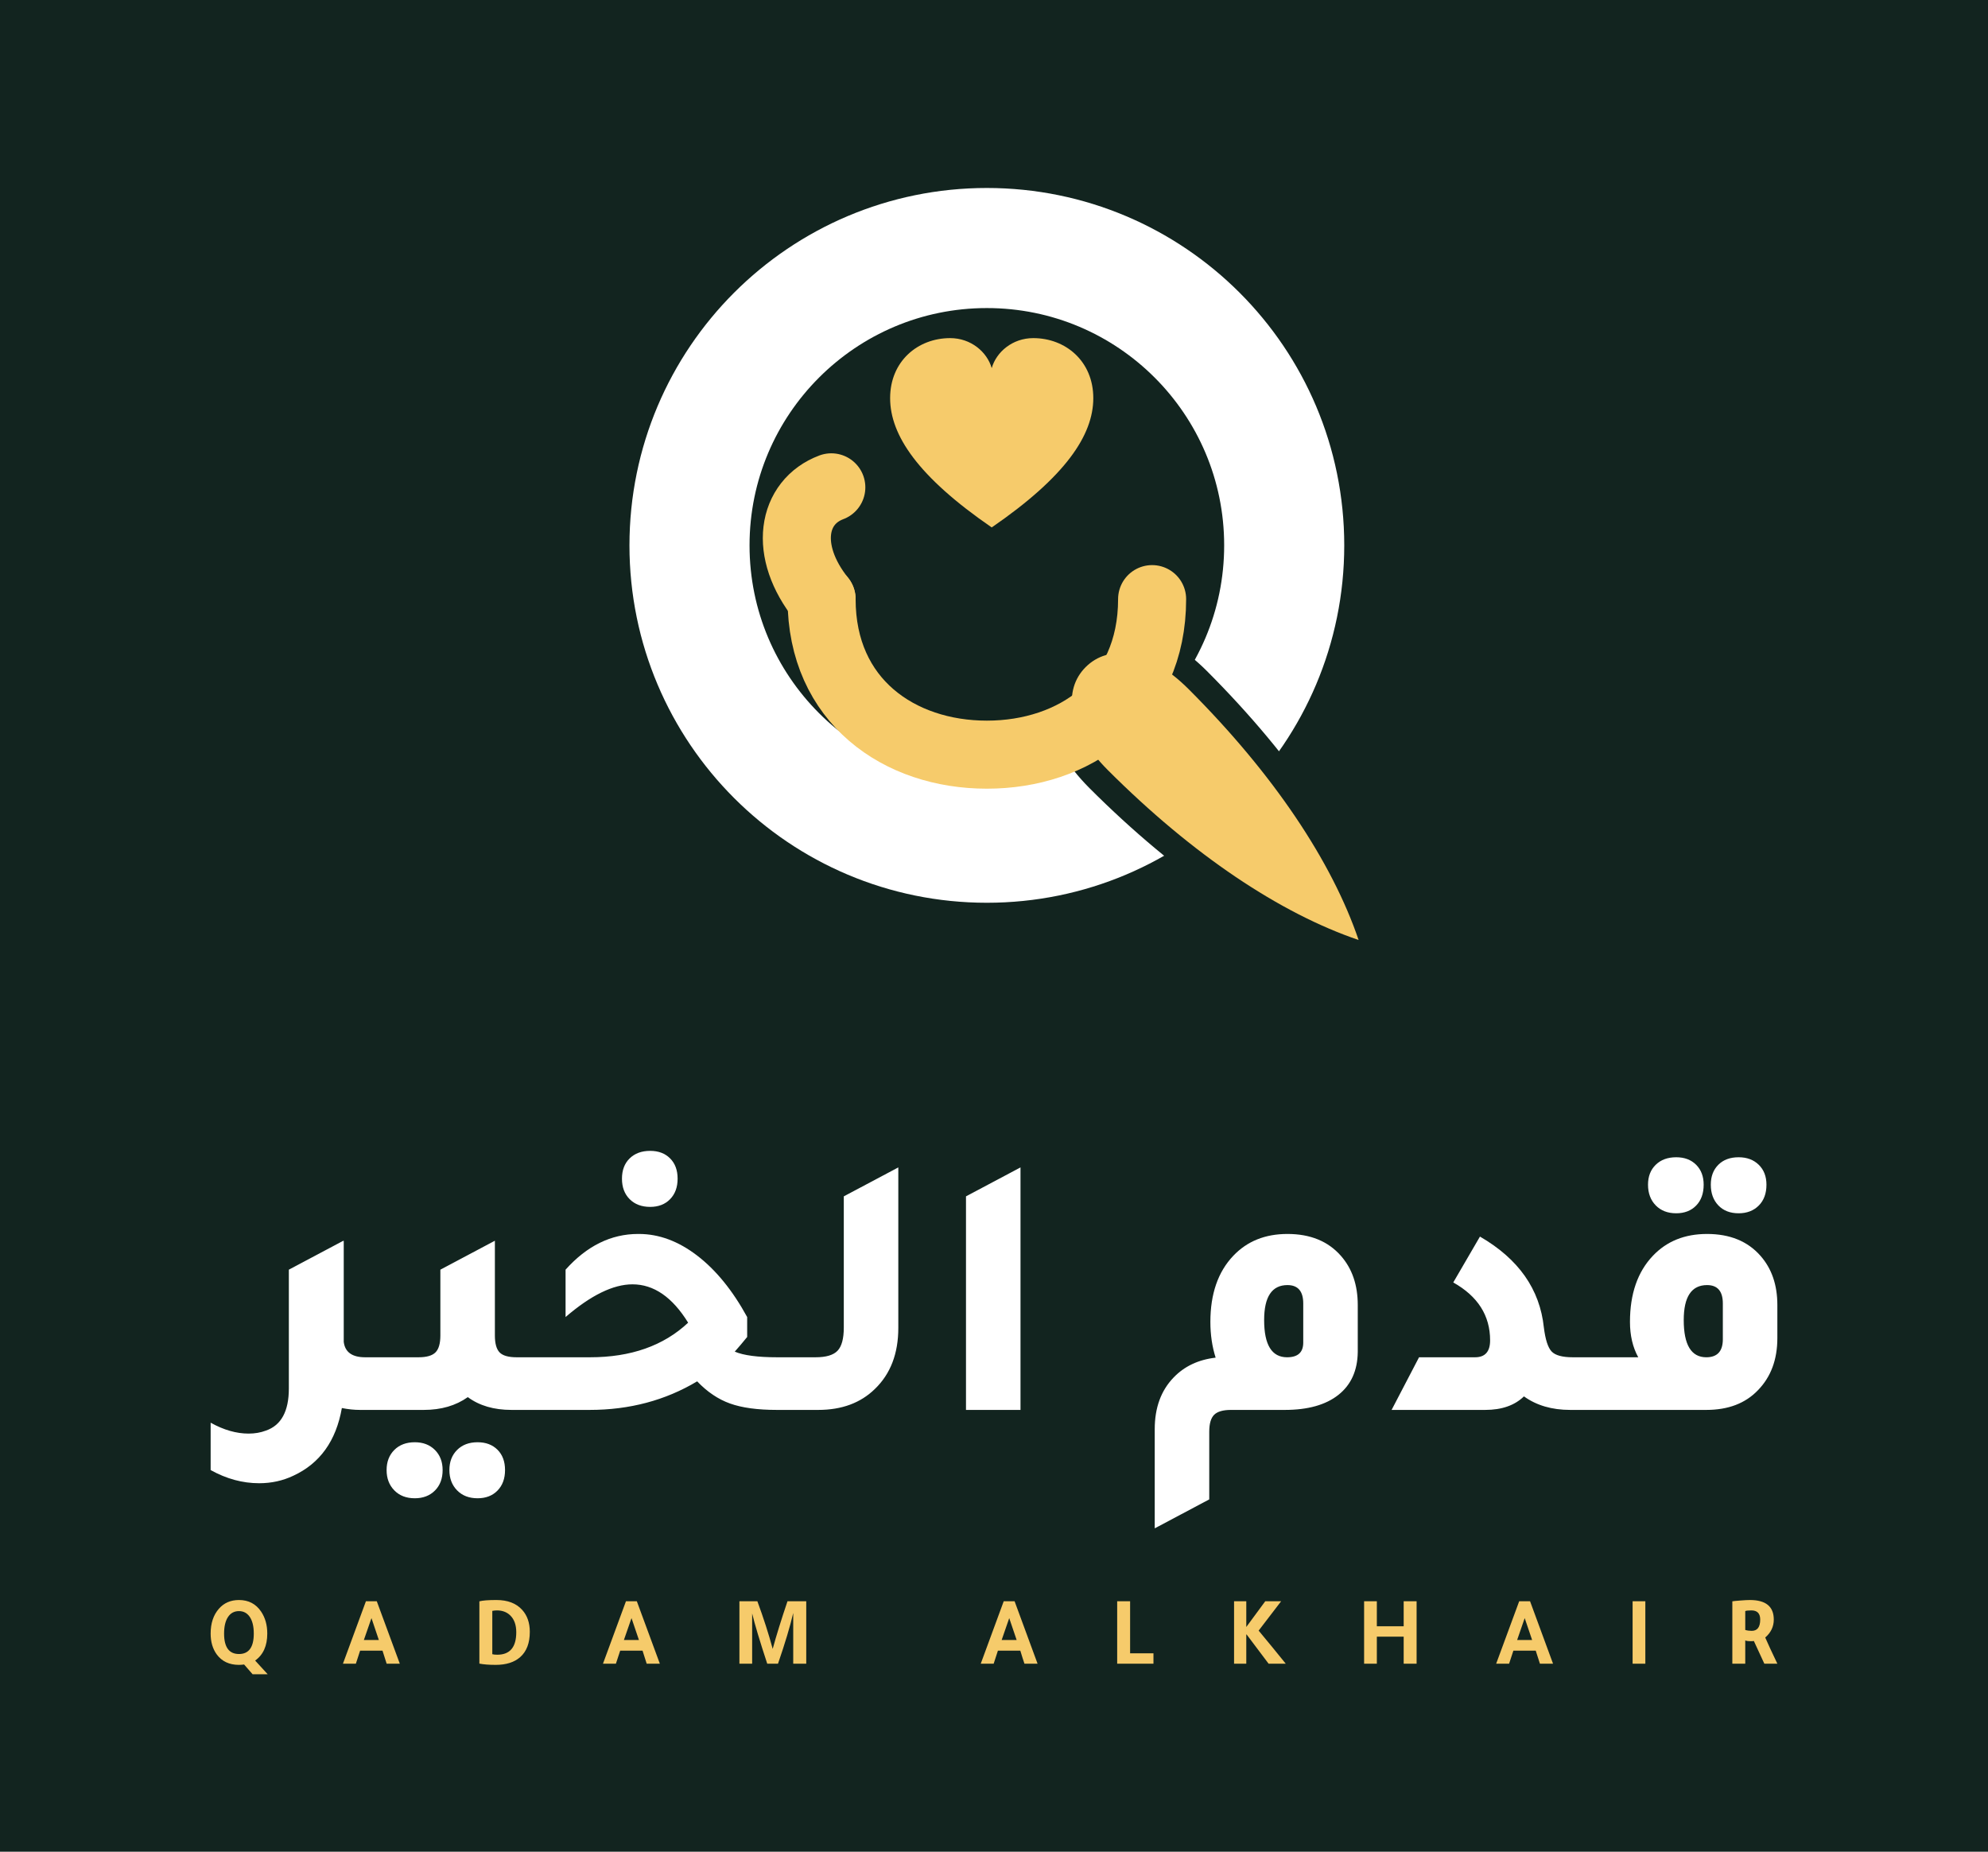
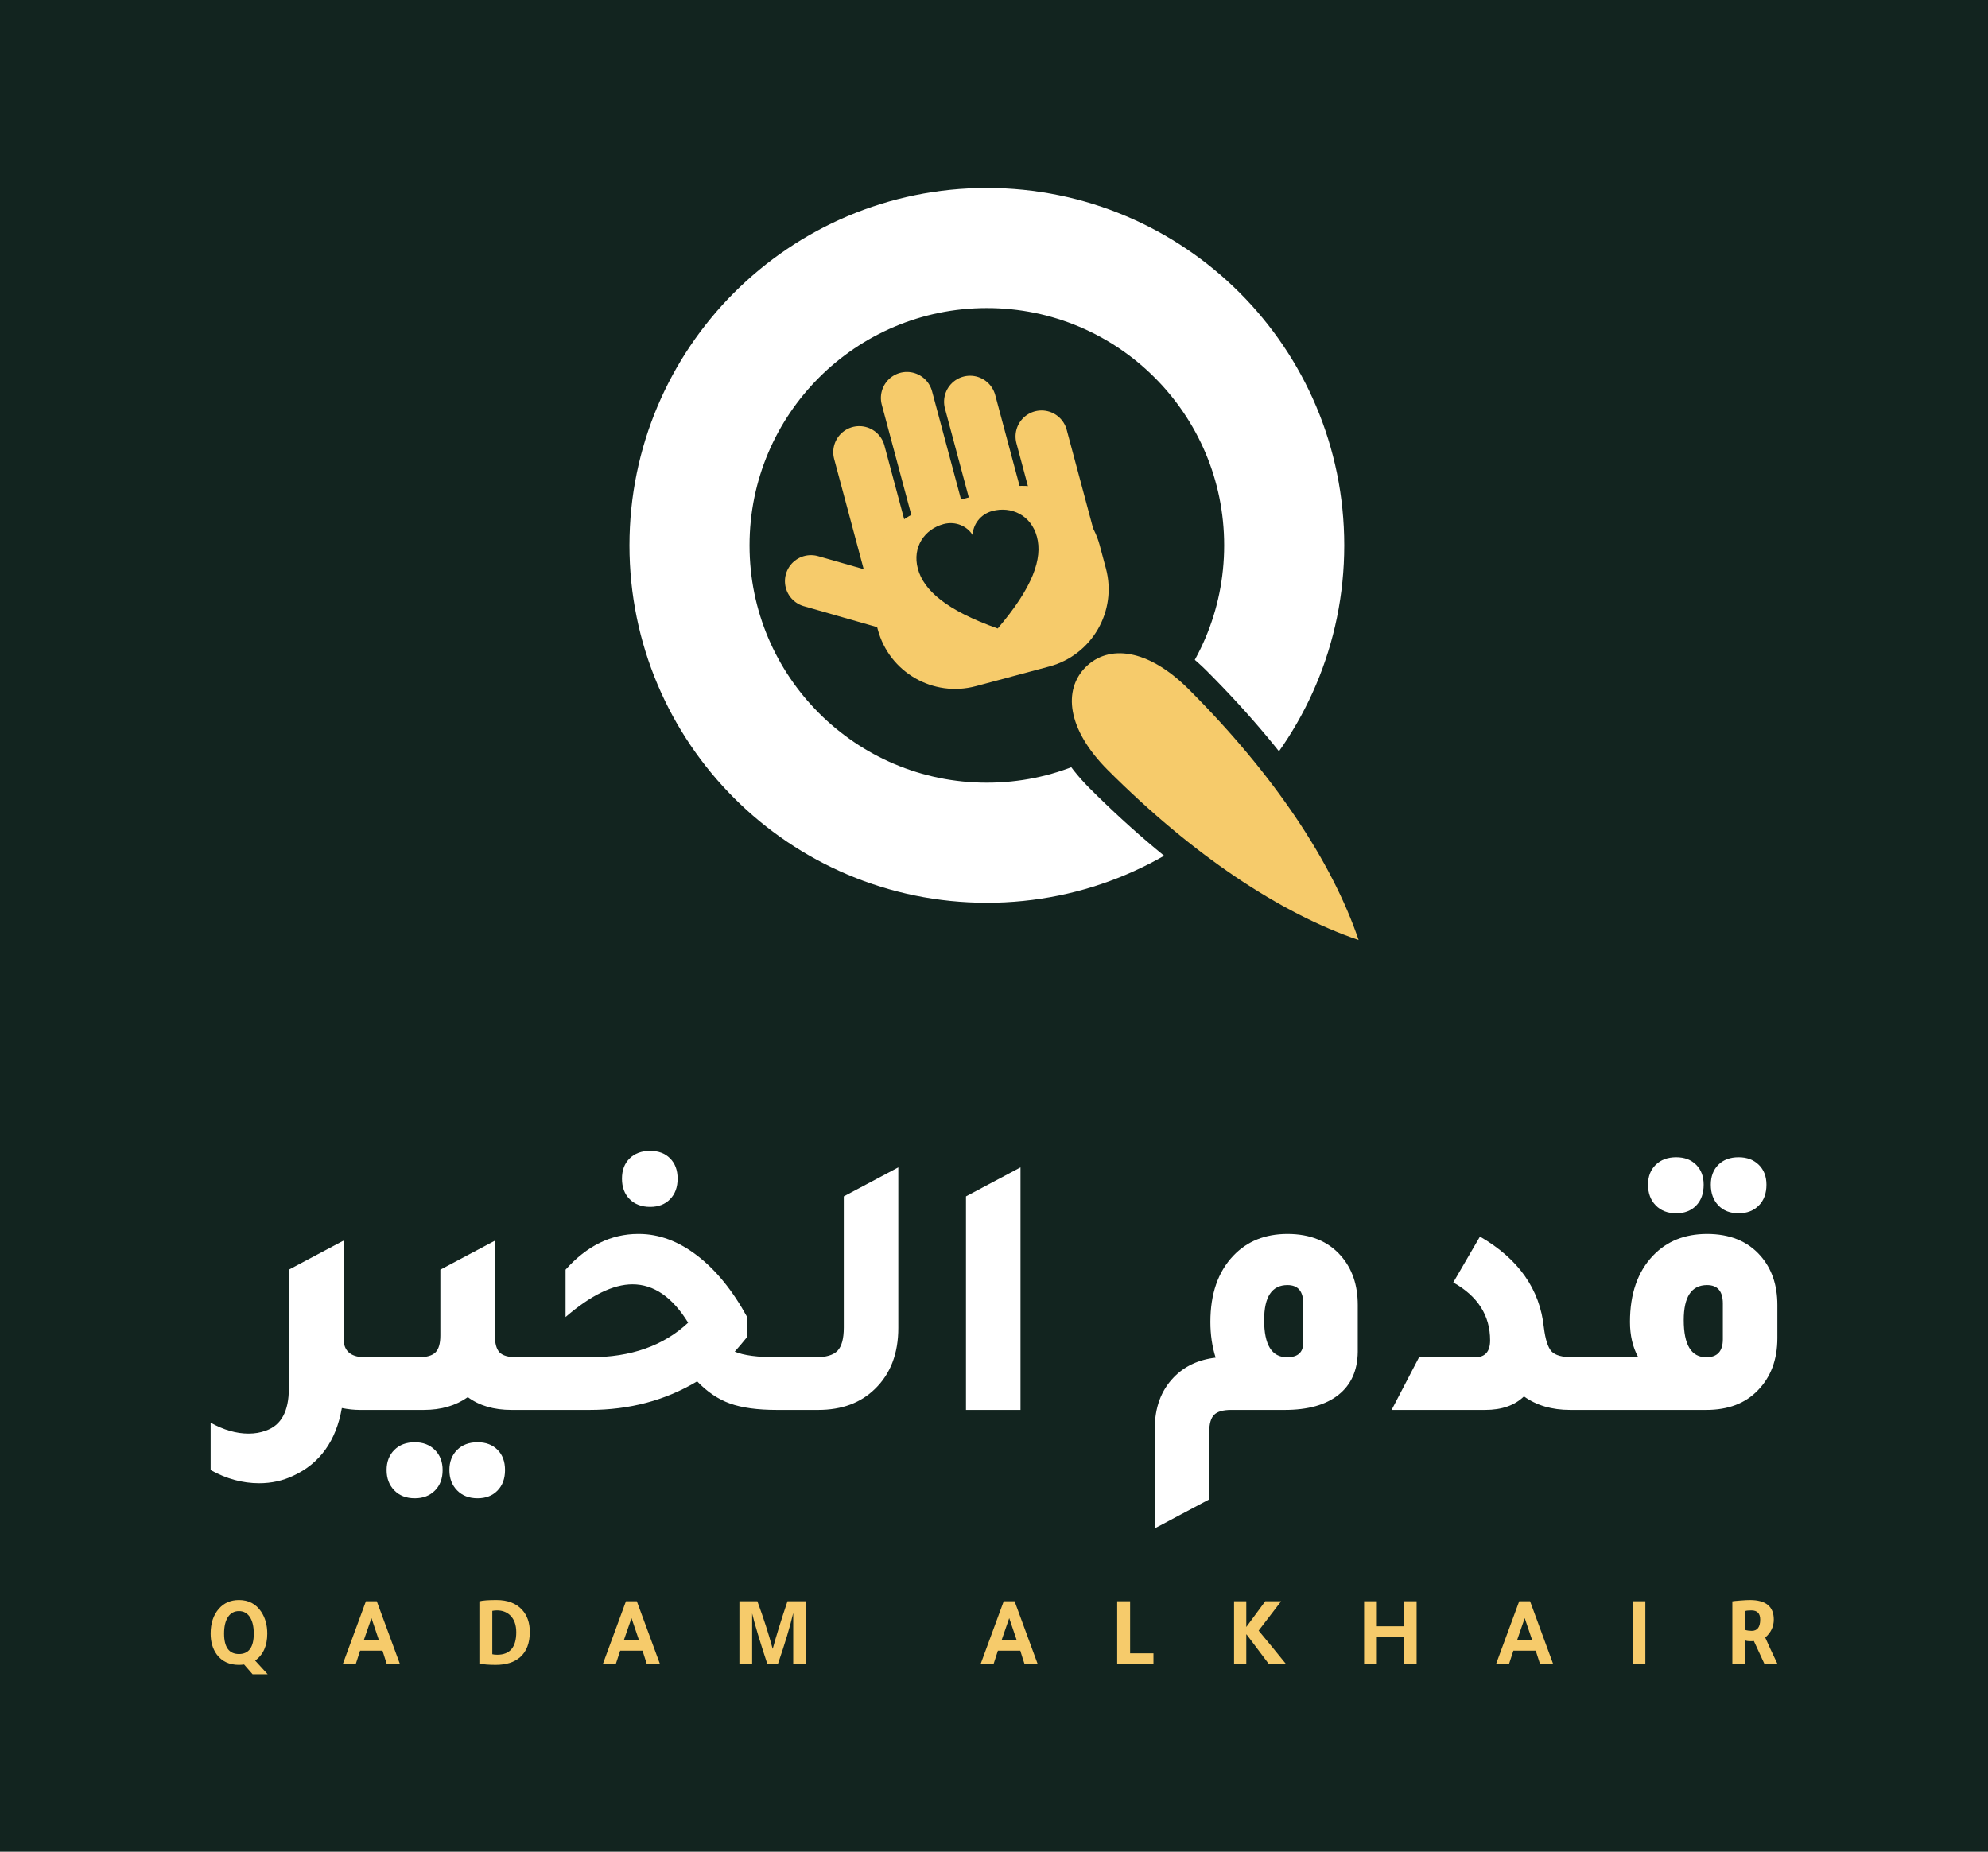
<svg xmlns="http://www.w3.org/2000/svg" viewBox="0 0 423 394" width="423" height="394" role="img">
  <defs>
    <mask id="ms2" maskUnits="userSpaceOnUse" x="-20" y="-20" width="240" height="240">
      <rect x="-20" y="-20" width="240" height="240" fill="#fff" />
      <g transform="matrix(0.70711 0.70711 0.70711 -0.70711 124 140)">
        <path d="M58,0 C45,6.4 27,10 6,10 C-4.2,10 -9.5,5.6 -9.5,0 C-9.5,-5.6 -4.2,-10 6,-10 C27,-10 45,-6.4 58,0 Z" fill="#000" stroke="#000" stroke-width="9" stroke-linejoin="round" />
      </g>
    </mask>
+     <mask id="ps2" maskUnits="userSpaceOnUse" x="-40" y="-40" width="280" height="280">
+       <rect x="-40" y="-40" width="280" height="280" fill="#fff" />
+       <g transform="translate(48 57) scale(0.7)">
+         <path d="M0,15 C-16,4 -22,-5 -22,-13 C-22,-21 -16,-26 -9,-26 C-4.5,-26 -1,-23 0,-19.5 C1,-23 4.5,-26 9,-26 C16,-26 22,-21 22,-13 C22,-5 16,4 0,15 Z" fill="#000" />
+       </g>
+     </mask>
  </defs>
  <rect width="423" height="394" fill="#12241F" />
  <g transform="translate(90.74 -20.23) scale(1.21673)">
    <g transform="translate(-2 0)">
      <circle cx="100" cy="112" r="52" fill="none" stroke="#FFFFFF" stroke-width="21" mask="url(#ms2)" />
-       <g transform="translate(100 118) scale(0.85) translate(-100 -118)">
-         <path d="M66,122 C66,143 82,154 100,154 C118,154 134,143 134,122" fill="none" stroke="#F6CB6B" stroke-width="14" stroke-linecap="round" />
-         <path d="M66,122 C58,112 60,102 68,99" fill="none" stroke="#F6CB6B" stroke-width="14" stroke-linecap="round" />
-         <g transform="translate(101 93) scale(0.95)">
-           <path d="M0,15 C-16,4 -22,-5 -22,-13 C-22,-21 -16,-26 -9,-26 C-4.5,-26 -1,-23 0,-19.5 C1,-23 4.5,-26 9,-26 C16,-26 22,-21 22,-13 C22,-5 16,4 0,15 Z" fill="#F6CB6B" />
+       <g transform="translate(98 112) rotate(-15) scale(0.70) translate(-48 -46)">
+         <g mask="url(#ps2)">
+           <path d="M26,52 L26,16" stroke="#F6CB6B" stroke-width="13" stroke-linecap="round" fill="none" />
+           <path d="M41,52 L41,6" stroke="#F6CB6B" stroke-width="13" stroke-linecap="round" fill="none" />
+           <path d="M56,52 L56,11" stroke="#F6CB6B" stroke-width="13" stroke-linecap="round" fill="none" />
+           <path d="M71,52 L71,24" stroke="#F6CB6B" stroke-width="13" stroke-linecap="round" fill="none" />
+           <path d="M26,56 L6,44" stroke="#F6CB6B" stroke-width="13" stroke-linecap="round" fill="none" />
+           <rect x="19" y="34" width="59" height="46" rx="20" fill="#F6CB6B" />
        </g>
      </g>
      <g transform="matrix(0.70711 0.70711 0.70711 -0.70711 124 140)">
        <path d="M58,0 C45,6.4 27,10 6,10 C-4.2,10 -9.5,5.6 -9.5,0 C-9.5,-5.6 -4.2,-10 6,-10 C27,-10 45,-6.4 58,0 Z" fill="#F6CB6B" />
      </g>
    </g>
  </g>
  <g transform="translate(50.18 300.00)">
    <path d="M27.52 -11.20H35.36V0.00H26.40Q24.56 0.00 22.56 -0.40Q20.72 10.08 12.24 14.00Q8.88 15.60 4.96 15.60Q-0.32 15.60 -5.36 12.80V2.72Q-1.20 5.04 2.72 5.04Q4.72 5.04 6.40 4.40Q11.28 2.72 11.28 -4.56V-29.84L22.88 -36.00V-35.92L22.96 -36.00V-14.48Q23.36 -11.20 27.52 -11.20Z M59.76 -11.20H67.52V0.00H58.64Q53.04 0.00 49.36 -2.72Q45.52 0.00 40.00 0.00H31.04V-11.20H38.88Q41.44 -11.20 42.48 -12.24Q43.52 -13.28 43.52 -15.84V-29.84L55.12 -36.00V-15.84Q55.12 -13.28 56.12 -12.24Q57.12 -11.20 59.76 -11.20ZM38.08 6.88Q40.72 6.88 42.36 8.52Q44.00 10.16 44.00 12.80Q44.00 15.52 42.36 17.16Q40.72 18.80 38.08 18.80Q35.36 18.80 33.72 17.12Q32.08 15.44 32.08 12.80Q32.08 10.16 33.72 8.52Q35.36 6.88 38.08 6.88ZM51.44 6.88Q54.08 6.88 55.68 8.48Q57.28 10.08 57.28 12.80Q57.28 15.52 55.68 17.16Q54.08 18.80 51.44 18.80Q48.72 18.80 47.08 17.12Q45.44 15.44 45.44 12.80Q45.44 10.16 47.08 8.52Q48.72 6.88 51.44 6.88Z M88.16 -43.20Q85.44 -43.20 83.80 -44.84Q82.16 -46.48 82.16 -49.20Q82.16 -51.92 83.80 -53.52Q85.44 -55.12 88.16 -55.12Q90.80 -55.12 92.40 -53.52Q94.00 -51.92 94.00 -49.20Q94.00 -46.48 92.40 -44.84Q90.80 -43.20 88.16 -43.20ZM115.20 -11.20H122.40V0.00H115.12Q108.96 0.00 105.16 -1.36Q101.36 -2.72 98.16 -6.08Q88.00 0.00 75.28 0.00H63.28V-11.20H75.36Q88.40 -11.20 96.24 -18.56Q91.20 -26.72 84.40 -26.72Q78.24 -26.72 70.16 -19.76V-29.84Q76.96 -37.44 85.60 -37.44H85.76Q92.16 -37.44 98.16 -32.84Q104.16 -28.24 108.80 -19.76V-15.52Q107.44 -13.84 106.16 -12.40Q108.96 -11.20 115.20 -11.20Z M118.16 0.00V-11.20H123.36Q126.72 -11.20 128.04 -12.60Q129.36 -14.00 129.36 -17.52V-45.44L140.96 -51.60V-17.44Q140.96 -9.28 136.00 -4.48Q131.44 0.00 123.92 0.00Z M155.36 0.00V-45.44L166.96 -51.60V0.00Z M208.48 -11.12Q207.36 -14.64 207.36 -18.72Q207.36 -27.68 212.24 -32.80Q216.64 -37.44 223.76 -37.44Q231.04 -37.44 235.12 -32.80Q238.72 -28.72 238.72 -22.32V-12.32Q238.64 -6.40 234.60 -3.20Q230.56 0.00 223.20 0.00H211.76Q209.20 0.00 208.16 1.04Q207.12 2.08 207.12 4.64V19.04L195.52 25.20V4.08Q195.52 -2.72 199.52 -6.88Q202.96 -10.48 208.48 -11.12ZM227.12 -14.32V-22.64Q227.12 -26.56 223.76 -26.56Q218.80 -26.56 218.80 -19.12Q218.80 -11.20 223.68 -11.20Q227.12 -11.20 227.12 -14.32Z M245.92 0.00 251.76 -11.20H263.68Q266.88 -11.20 266.88 -14.80Q266.88 -22.72 259.04 -27.12L264.72 -36.88Q277.04 -29.76 278.32 -17.52Q278.80 -13.68 279.96 -12.44Q281.12 -11.20 284.48 -11.20H290.88V0.00H283.92Q278.08 0.00 274.08 -2.88Q271.12 0.00 265.84 0.00Z M306.48 -41.84Q303.76 -41.84 302.12 -43.52Q300.48 -45.20 300.48 -47.92Q300.48 -50.56 302.12 -52.16Q303.76 -53.76 306.48 -53.76Q309.12 -53.76 310.72 -52.16Q312.32 -50.56 312.32 -47.92Q312.32 -45.12 310.72 -43.48Q309.12 -41.84 306.48 -41.84ZM319.76 -41.84Q317.04 -41.84 315.44 -43.52Q313.84 -45.20 313.84 -47.92Q313.84 -50.56 315.44 -52.16Q317.04 -53.76 319.76 -53.76Q322.40 -53.76 324.04 -52.16Q325.68 -50.56 325.68 -47.92Q325.68 -45.12 324.04 -43.48Q322.40 -41.84 319.76 -41.84ZM286.56 0.00V-11.20H298.40Q296.64 -14.40 296.64 -18.72Q296.64 -27.68 301.52 -32.80Q305.92 -37.44 313.04 -37.44Q320.32 -37.44 324.40 -32.80Q328.00 -28.72 328.00 -22.32V-15.28Q328.00 -8.40 323.84 -4.16Q319.84 0.00 312.88 0.00ZM316.40 -22.64Q316.40 -26.56 313.04 -26.56Q308.08 -26.56 308.08 -19.12Q308.08 -11.20 312.88 -11.20Q316.40 -11.20 316.40 -15.04Z" fill="#FFFFFF" />
  </g>
  <g transform="translate(43.98 354.00)">
    <path d="M7.96 0.17Q7.37 0.25 6.87 0.25Q3.78 0.25 2.14 -1.97Q0.84 -3.76 0.84 -6.41Q0.84 -9.70 2.60 -11.70Q4.22 -13.55 6.87 -13.55Q9.93 -13.55 11.59 -11.07Q12.89 -9.13 12.89 -6.41Q12.89 -2.50 10.31 -0.67Q11.53 0.69 12.98 2.25H9.77ZM6.87 -2.06Q10.02 -2.06 10.02 -6.41Q10.02 -8.76 9.11 -10.04Q8.27 -11.19 6.87 -11.19Q5.36 -11.19 4.53 -9.93Q3.70 -8.67 3.70 -6.41Q3.70 -2.06 6.87 -2.06Z M33.88 -13.29H36.19L41.09 0.00H38.29Q37.94 -1.05 37.41 -2.77H32.64Q32.35 -1.83 31.74 0.00H28.99ZM35.06 -9.70Q34.47 -8.04 33.44 -5.04H36.63Q35.65 -7.94 35.06 -9.70Z M58.02 -13.27Q59.05 -13.55 61.65 -13.55Q65.24 -13.55 67.13 -11.45Q68.75 -9.66 68.75 -6.78Q68.75 -3.19 66.69 -1.39Q64.82 0.25 61.49 0.25Q59.39 0.25 58.02 -0.02ZM60.77 -2.02Q61.19 -1.91 61.82 -1.91Q65.87 -1.91 65.87 -6.70Q65.87 -9.07 64.53 -10.33Q63.44 -11.34 61.76 -11.34Q61.28 -11.34 60.77 -11.24Z M89.21 -13.29H91.52L96.42 0.00H93.62Q93.27 -1.05 92.74 -2.77H87.98Q87.68 -1.83 87.07 0.00H84.32ZM90.39 -9.70Q89.80 -8.04 88.77 -5.04H91.97Q90.98 -7.94 90.39 -9.70Z M120.43 -3.15Q121.61 -7.46 123.58 -13.29H127.57V0.00H124.80V-10.79Q123.81 -6.53 121.56 0.00H119.27Q116.90 -7.20 116.06 -10.69V0.00H113.35V-13.29H117.17Q119.15 -7.92 120.43 -3.15Z M169.59 -13.29H171.90L176.79 0.00H174.00Q173.64 -1.05 173.12 -2.77H168.35Q168.06 -1.83 167.45 0.00H164.70ZM170.76 -9.70Q170.18 -8.04 169.15 -5.04H172.34Q171.35 -7.94 170.76 -9.70Z M193.73 0.00V-13.29H196.48V-2.21H201.45V0.00Z M221.20 -13.29V-7.81Q223.98 -11.57 225.24 -13.29H228.62Q226.45 -10.46 223.83 -7.04Q226.58 -3.74 229.60 0.00H225.95Q224.02 -2.58 221.27 -6.22H221.20V0.00H218.60V-13.29Z M248.98 0.00H246.27V-13.29H248.98V-7.96H254.69V-13.29H257.44V0.00H254.69V-5.75H248.98Z M279.27 -13.29H281.58L286.47 0.00H283.68Q283.32 -1.05 282.79 -2.77H278.03Q277.73 -1.83 277.12 0.00H274.37ZM280.44 -9.70Q279.85 -8.04 278.83 -5.04H282.02Q281.03 -7.94 280.44 -9.70Z M306.11 -13.29V0.00H303.40V-13.29Z M324.62 0.00V-13.27Q324.92 -13.34 326.28 -13.44Q327.65 -13.55 328.36 -13.55Q333.44 -13.55 333.44 -9.39Q333.44 -7.14 331.62 -5.57Q332.37 -3.82 334.20 0.00H331.43Q330.40 -2.25 329.20 -4.83Q328.97 -4.79 328.57 -4.79Q327.65 -4.79 327.37 -4.96V0.00ZM327.37 -11.19V-7.18Q328.00 -6.99 328.74 -6.99Q330.55 -6.99 330.55 -9.39Q330.55 -11.34 328.68 -11.34Q327.61 -11.34 327.37 -11.19Z" fill="#F6CB6B" />
  </g>
</svg>
